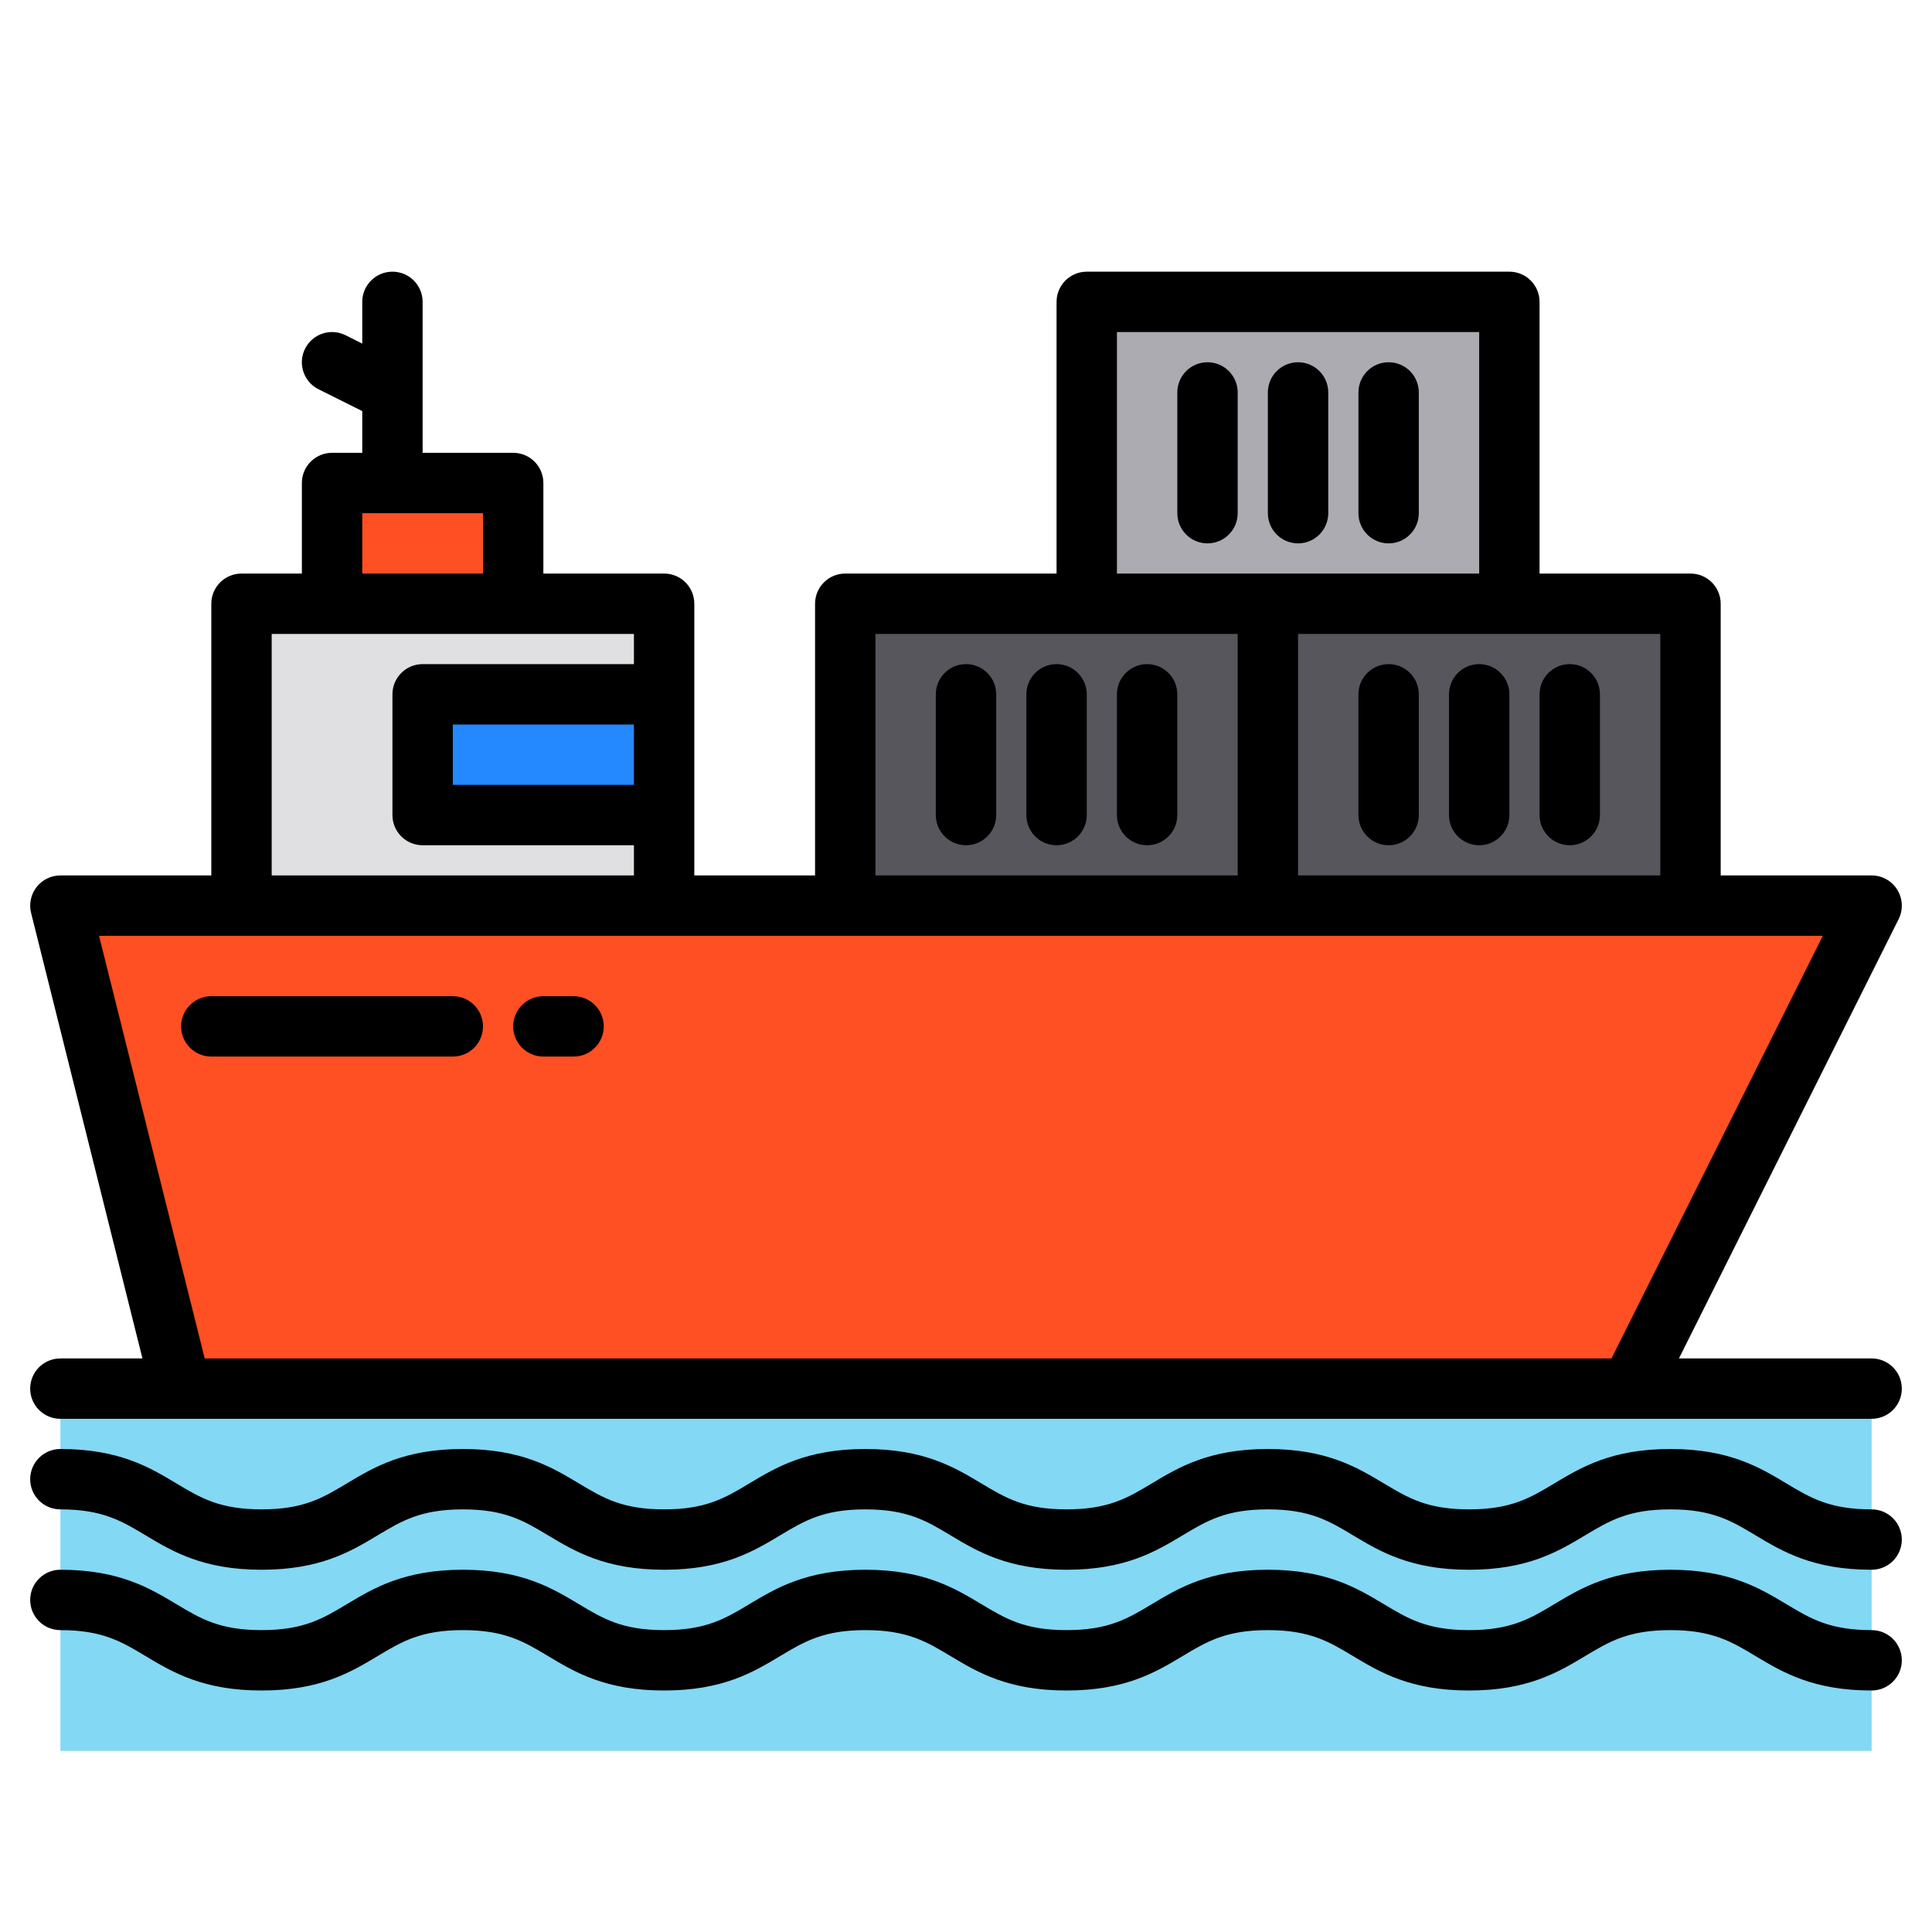
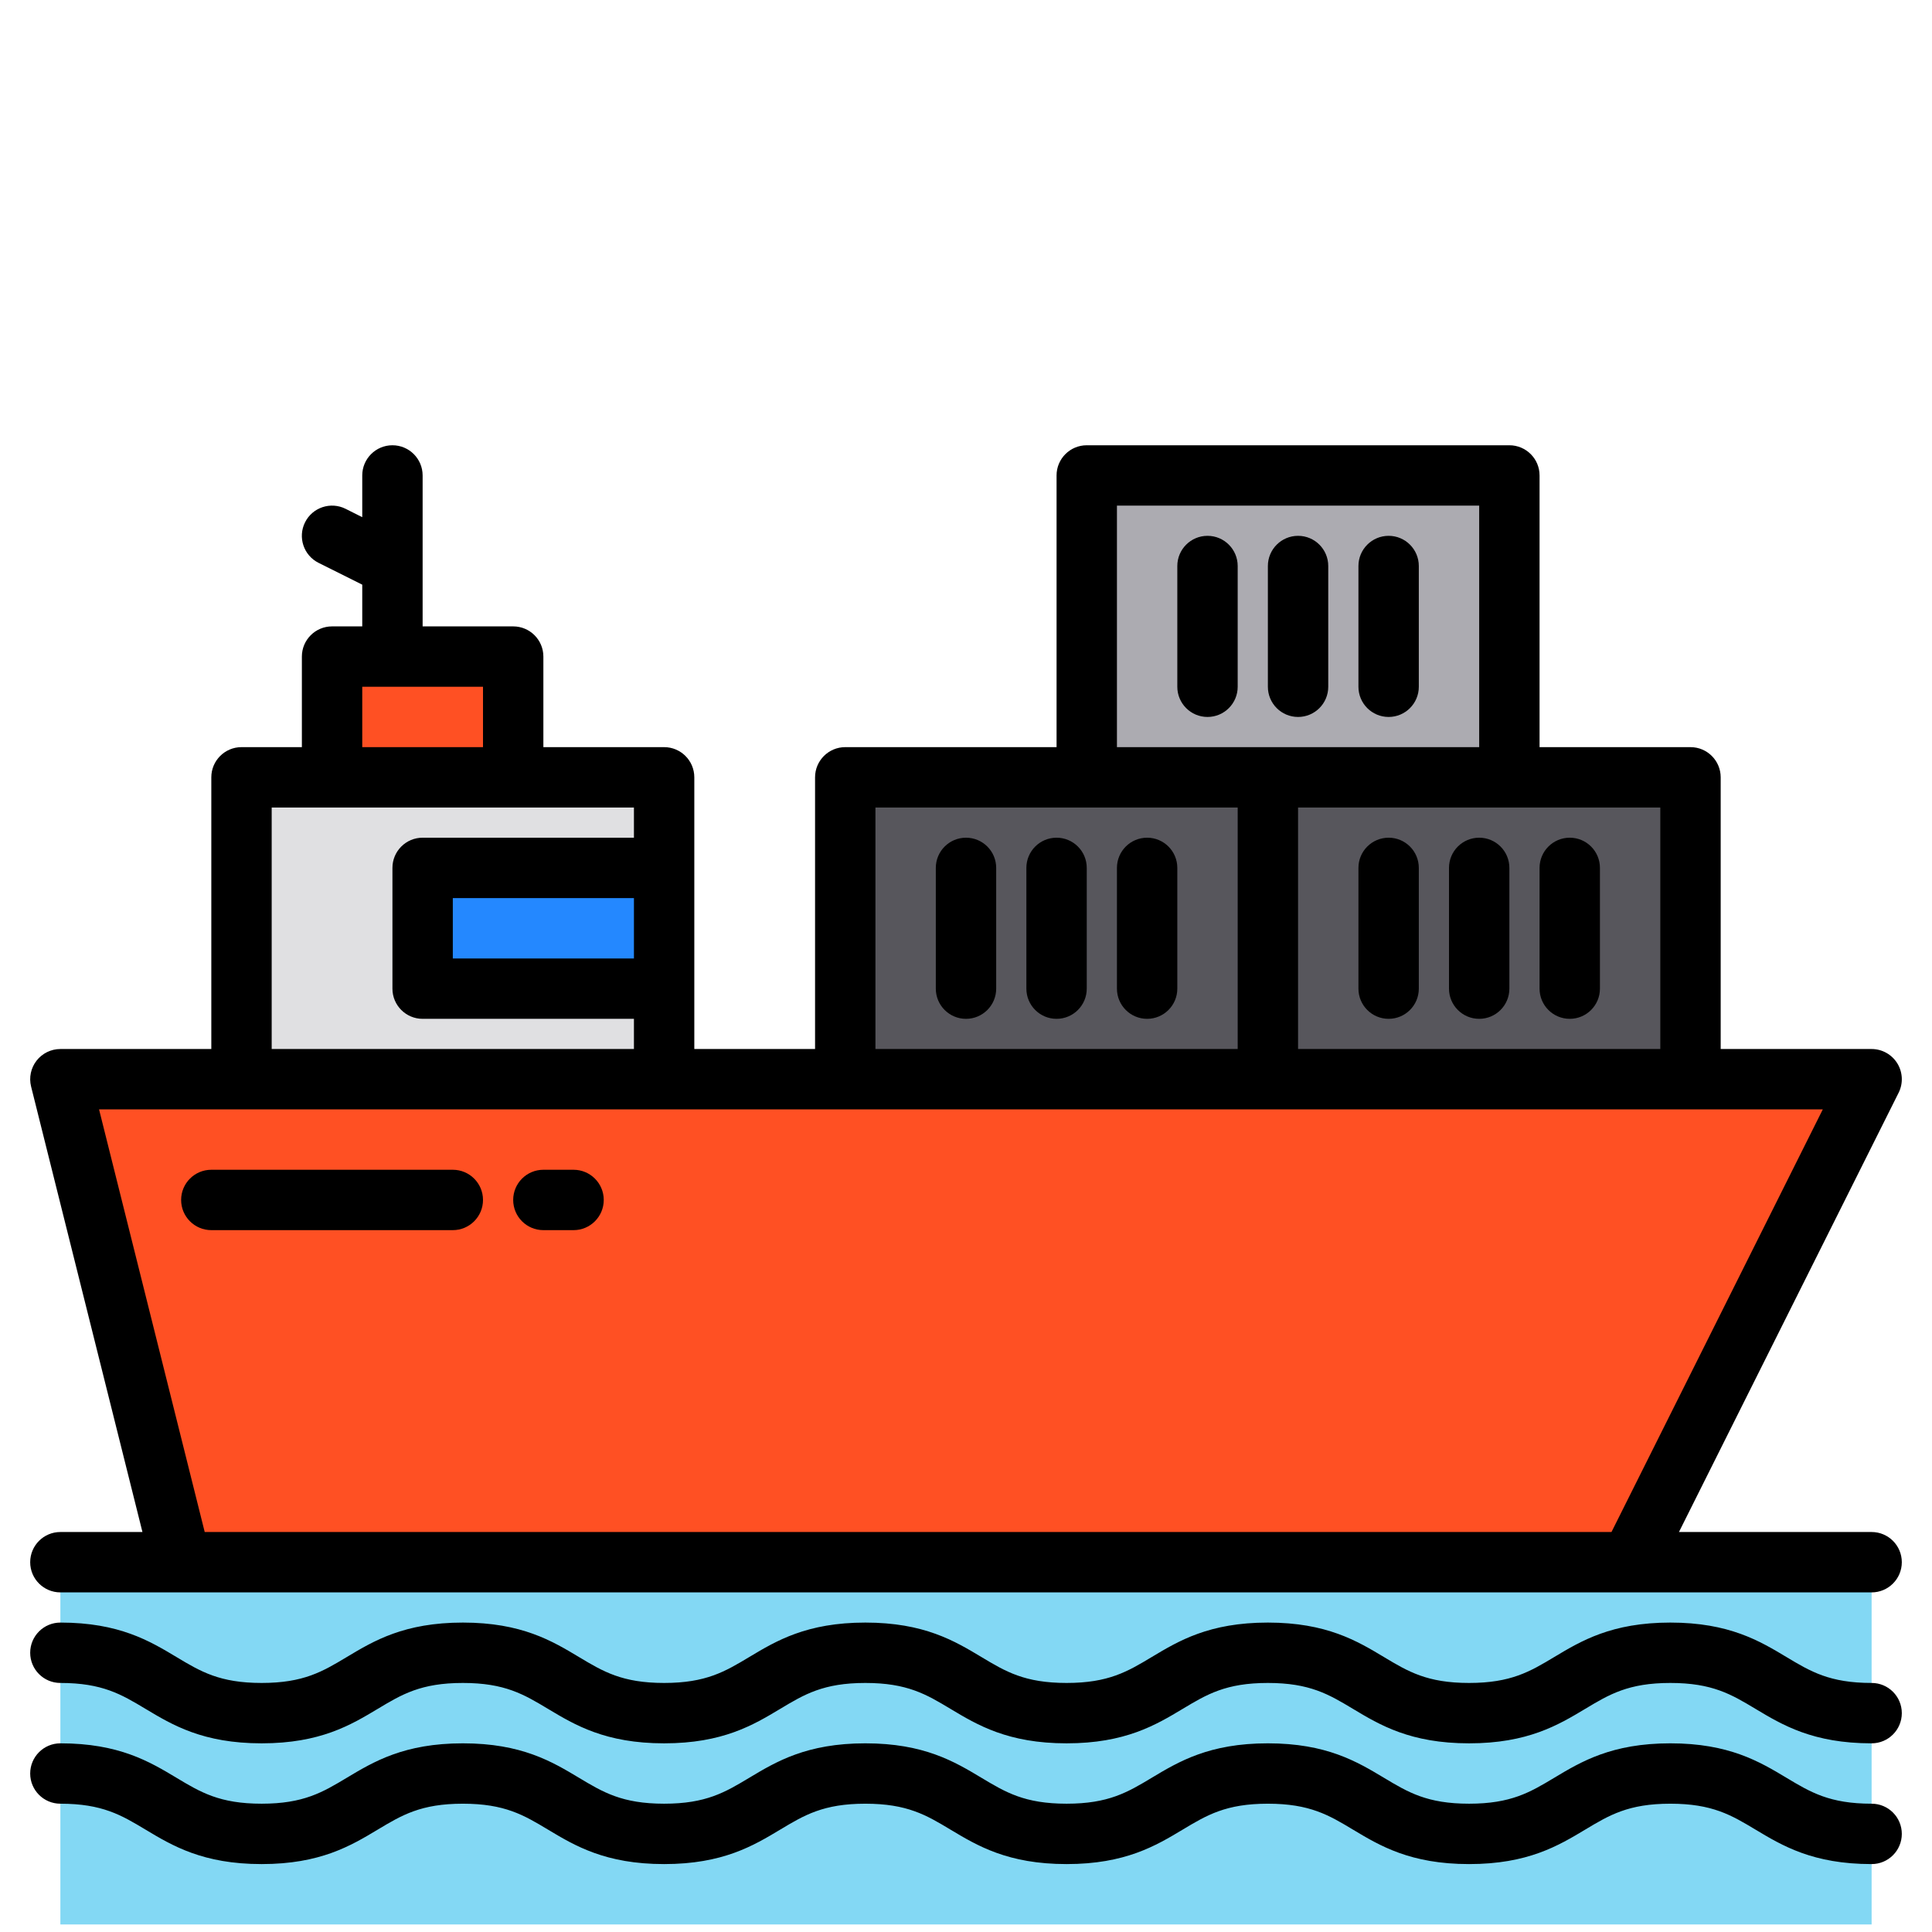
- <svg xmlns="http://www.w3.org/2000/svg" height="512" viewBox="0 0 512 512" width="512">
+ <svg xmlns="http://www.w3.org/2000/svg" height="512" viewBox="0 0 512 420" width="512">
  <g>
    <g>
      <path d="m432 368h-384l-32-128h480z" fill="#ff5023" />
      <path d="m64 160h112v80h-112z" fill="#e0e0e2" />
      <path d="m88 128h48v32h-48z" fill="#ff5023" />
      <path d="m112 184h64v32h-64z" fill="#2488ff" />
      <path d="m224 160h112v80h-112z" fill="#57565c" />
      <path d="m336 160h112v80h-112z" fill="#57565c" />
      <path d="m288 80h112v80h-112z" fill="#acabb1" />
      <path d="m16 368h480v96h-480z" fill="#83d8f4" />
    </g>
    <g>
      <path d="m280 176a8 8 0 0 0 -8 8v32a8 8 0 0 0 16 0v-32a8 8 0 0 0 -8-8z" />
      <path d="m256 176a8 8 0 0 0 -8 8v32a8 8 0 0 0 16 0v-32a8 8 0 0 0 -8-8z" />
      <path d="m304 176a8 8 0 0 0 -8 8v32a8 8 0 0 0 16 0v-32a8 8 0 0 0 -8-8z" />
      <path d="m392 176a8 8 0 0 0 -8 8v32a8 8 0 0 0 16 0v-32a8 8 0 0 0 -8-8z" />
      <path d="m368 176a8 8 0 0 0 -8 8v32a8 8 0 0 0 16 0v-32a8 8 0 0 0 -8-8z" />
      <path d="m416 224a8 8 0 0 0 8-8v-32a8 8 0 0 0 -16 0v32a8 8 0 0 0 8 8z" />
      <path d="m344 144a8 8 0 0 0 8-8v-32a8 8 0 0 0 -16 0v32a8 8 0 0 0 8 8z" />
      <path d="m320 96a8 8 0 0 0 -8 8v32a8 8 0 0 0 16 0v-32a8 8 0 0 0 -8-8z" />
      <path d="m368 144a8 8 0 0 0 8-8v-32a8 8 0 0 0 -16 0v32a8 8 0 0 0 8 8z" />
      <path d="m496 360h-51.06l58.22-116.42a8.008 8.008 0 0 0 -7.16-11.58h-40v-72a8 8 0 0 0 -8-8h-40v-72a8 8 0 0 0 -8-8h-112a8 8 0 0 0 -8 8v72h-56a8 8 0 0 0 -8 8v72h-32v-72a8 8 0 0 0 -8-8h-32v-24a8 8 0 0 0 -8-8h-24v-40a8 8 0 0 0 -16 0v11.06l-4.42-2.22a8.005 8.005 0 0 0 -7.16 14.32l11.58 5.78v11.06h-8a8 8 0 0 0 -8 8v24h-16a8 8 0 0 0 -8 8v72h-40a8 8 0 0 0 -7.76 9.94l29.51 118.06h-21.75a8 8 0 0 0 0 16h480a8 8 0 0 0 0-16zm-56-192v64h-96v-64zm-144-80h96v64h-96zm-64 80h96v64h-96zm-136-32h32v16h-32zm-24 32h96v8h-56a8 8 0 0 0 -8 8v32a8 8 0 0 0 8 8h56v8h-96zm96 24v16h-48v-16zm259.06 168h-372.81l-28-112h456.81z" />
      <path d="m120 264h-64a8 8 0 0 0 0 16h64a8 8 0 0 0 0-16z" />
      <path d="m152 264h-8a8 8 0 0 0 0 16h8a8 8 0 0 0 0-16z" />
      <path d="m496 400c-11.119 0-16.166-3.027-22.555-6.86-7.14-4.285-15.234-9.14-30.784-9.14s-23.644 4.855-30.785 9.14c-6.389 3.833-11.436 6.86-22.554 6.86s-16.162-3.027-22.55-6.86c-7.14-4.285-15.233-9.14-30.782-9.14s-23.641 4.855-30.782 9.14c-6.388 3.833-11.433 6.86-22.551 6.86s-16.161-3.027-22.549-6.859c-7.14-4.286-15.233-9.141-30.782-9.141s-23.641 4.855-30.781 9.141c-6.388 3.832-11.433 6.859-22.545 6.859s-16.162-3.027-22.55-6.859c-7.14-4.286-15.233-9.141-30.783-9.141s-23.641 4.855-30.781 9.14c-6.392 3.833-11.437 6.86-22.553 6.86s-16.164-3.027-22.551-6.86c-7.14-4.285-15.233-9.14-30.782-9.14a8 8 0 0 0 0 16c11.117 0 16.162 3.027 22.55 6.859 7.14 4.286 15.233 9.141 30.783 9.141s23.641-4.855 30.781-9.141c6.386-3.832 11.433-6.859 22.549-6.859s16.163 3.027 22.551 6.86c7.14 4.285 15.233 9.14 30.782 9.14s23.642-4.855 30.781-9.141c6.388-3.832 11.433-6.859 22.549-6.859s16.162 3.027 22.55 6.86c7.141 4.285 15.233 9.14 30.781 9.14s23.643-4.855 30.783-9.141c6.388-3.832 11.433-6.859 22.55-6.859s16.162 3.027 22.55 6.86c7.141 4.285 15.233 9.14 30.782 9.14s23.644-4.855 30.784-9.14c6.389-3.833 11.436-6.86 22.555-6.86s16.165 3.027 22.553 6.86c7.141 4.285 15.235 9.14 30.786 9.14a8 8 0 0 0 0-16z" />
      <path d="m496 432c-11.119 0-16.166-3.027-22.555-6.86-7.14-4.285-15.234-9.14-30.784-9.14s-23.644 4.855-30.785 9.14c-6.389 3.833-11.436 6.86-22.554 6.86s-16.162-3.027-22.55-6.86c-7.14-4.285-15.233-9.14-30.782-9.14s-23.641 4.855-30.782 9.14c-6.388 3.833-11.433 6.86-22.551 6.86s-16.161-3.027-22.549-6.859c-7.14-4.286-15.233-9.141-30.782-9.141s-23.641 4.855-30.781 9.141c-6.388 3.832-11.433 6.859-22.545 6.859s-16.162-3.027-22.55-6.859c-7.14-4.286-15.233-9.141-30.783-9.141s-23.641 4.855-30.781 9.14c-6.392 3.833-11.437 6.86-22.553 6.86s-16.164-3.027-22.551-6.86c-7.14-4.285-15.233-9.14-30.782-9.14a8 8 0 0 0 0 16c11.117 0 16.162 3.027 22.55 6.859 7.14 4.286 15.233 9.141 30.783 9.141s23.641-4.855 30.781-9.141c6.386-3.832 11.433-6.859 22.549-6.859s16.163 3.027 22.551 6.86c7.14 4.285 15.233 9.14 30.782 9.14s23.642-4.855 30.781-9.141c6.388-3.832 11.433-6.859 22.549-6.859s16.162 3.027 22.55 6.86c7.141 4.285 15.233 9.14 30.781 9.14s23.643-4.855 30.783-9.141c6.388-3.832 11.433-6.859 22.55-6.859s16.162 3.027 22.55 6.86c7.141 4.285 15.233 9.14 30.782 9.14s23.644-4.855 30.784-9.14c6.389-3.833 11.436-6.86 22.555-6.86s16.165 3.027 22.553 6.86c7.141 4.285 15.235 9.14 30.786 9.14a8 8 0 0 0 0-16z" />
    </g>
  </g>
</svg>
